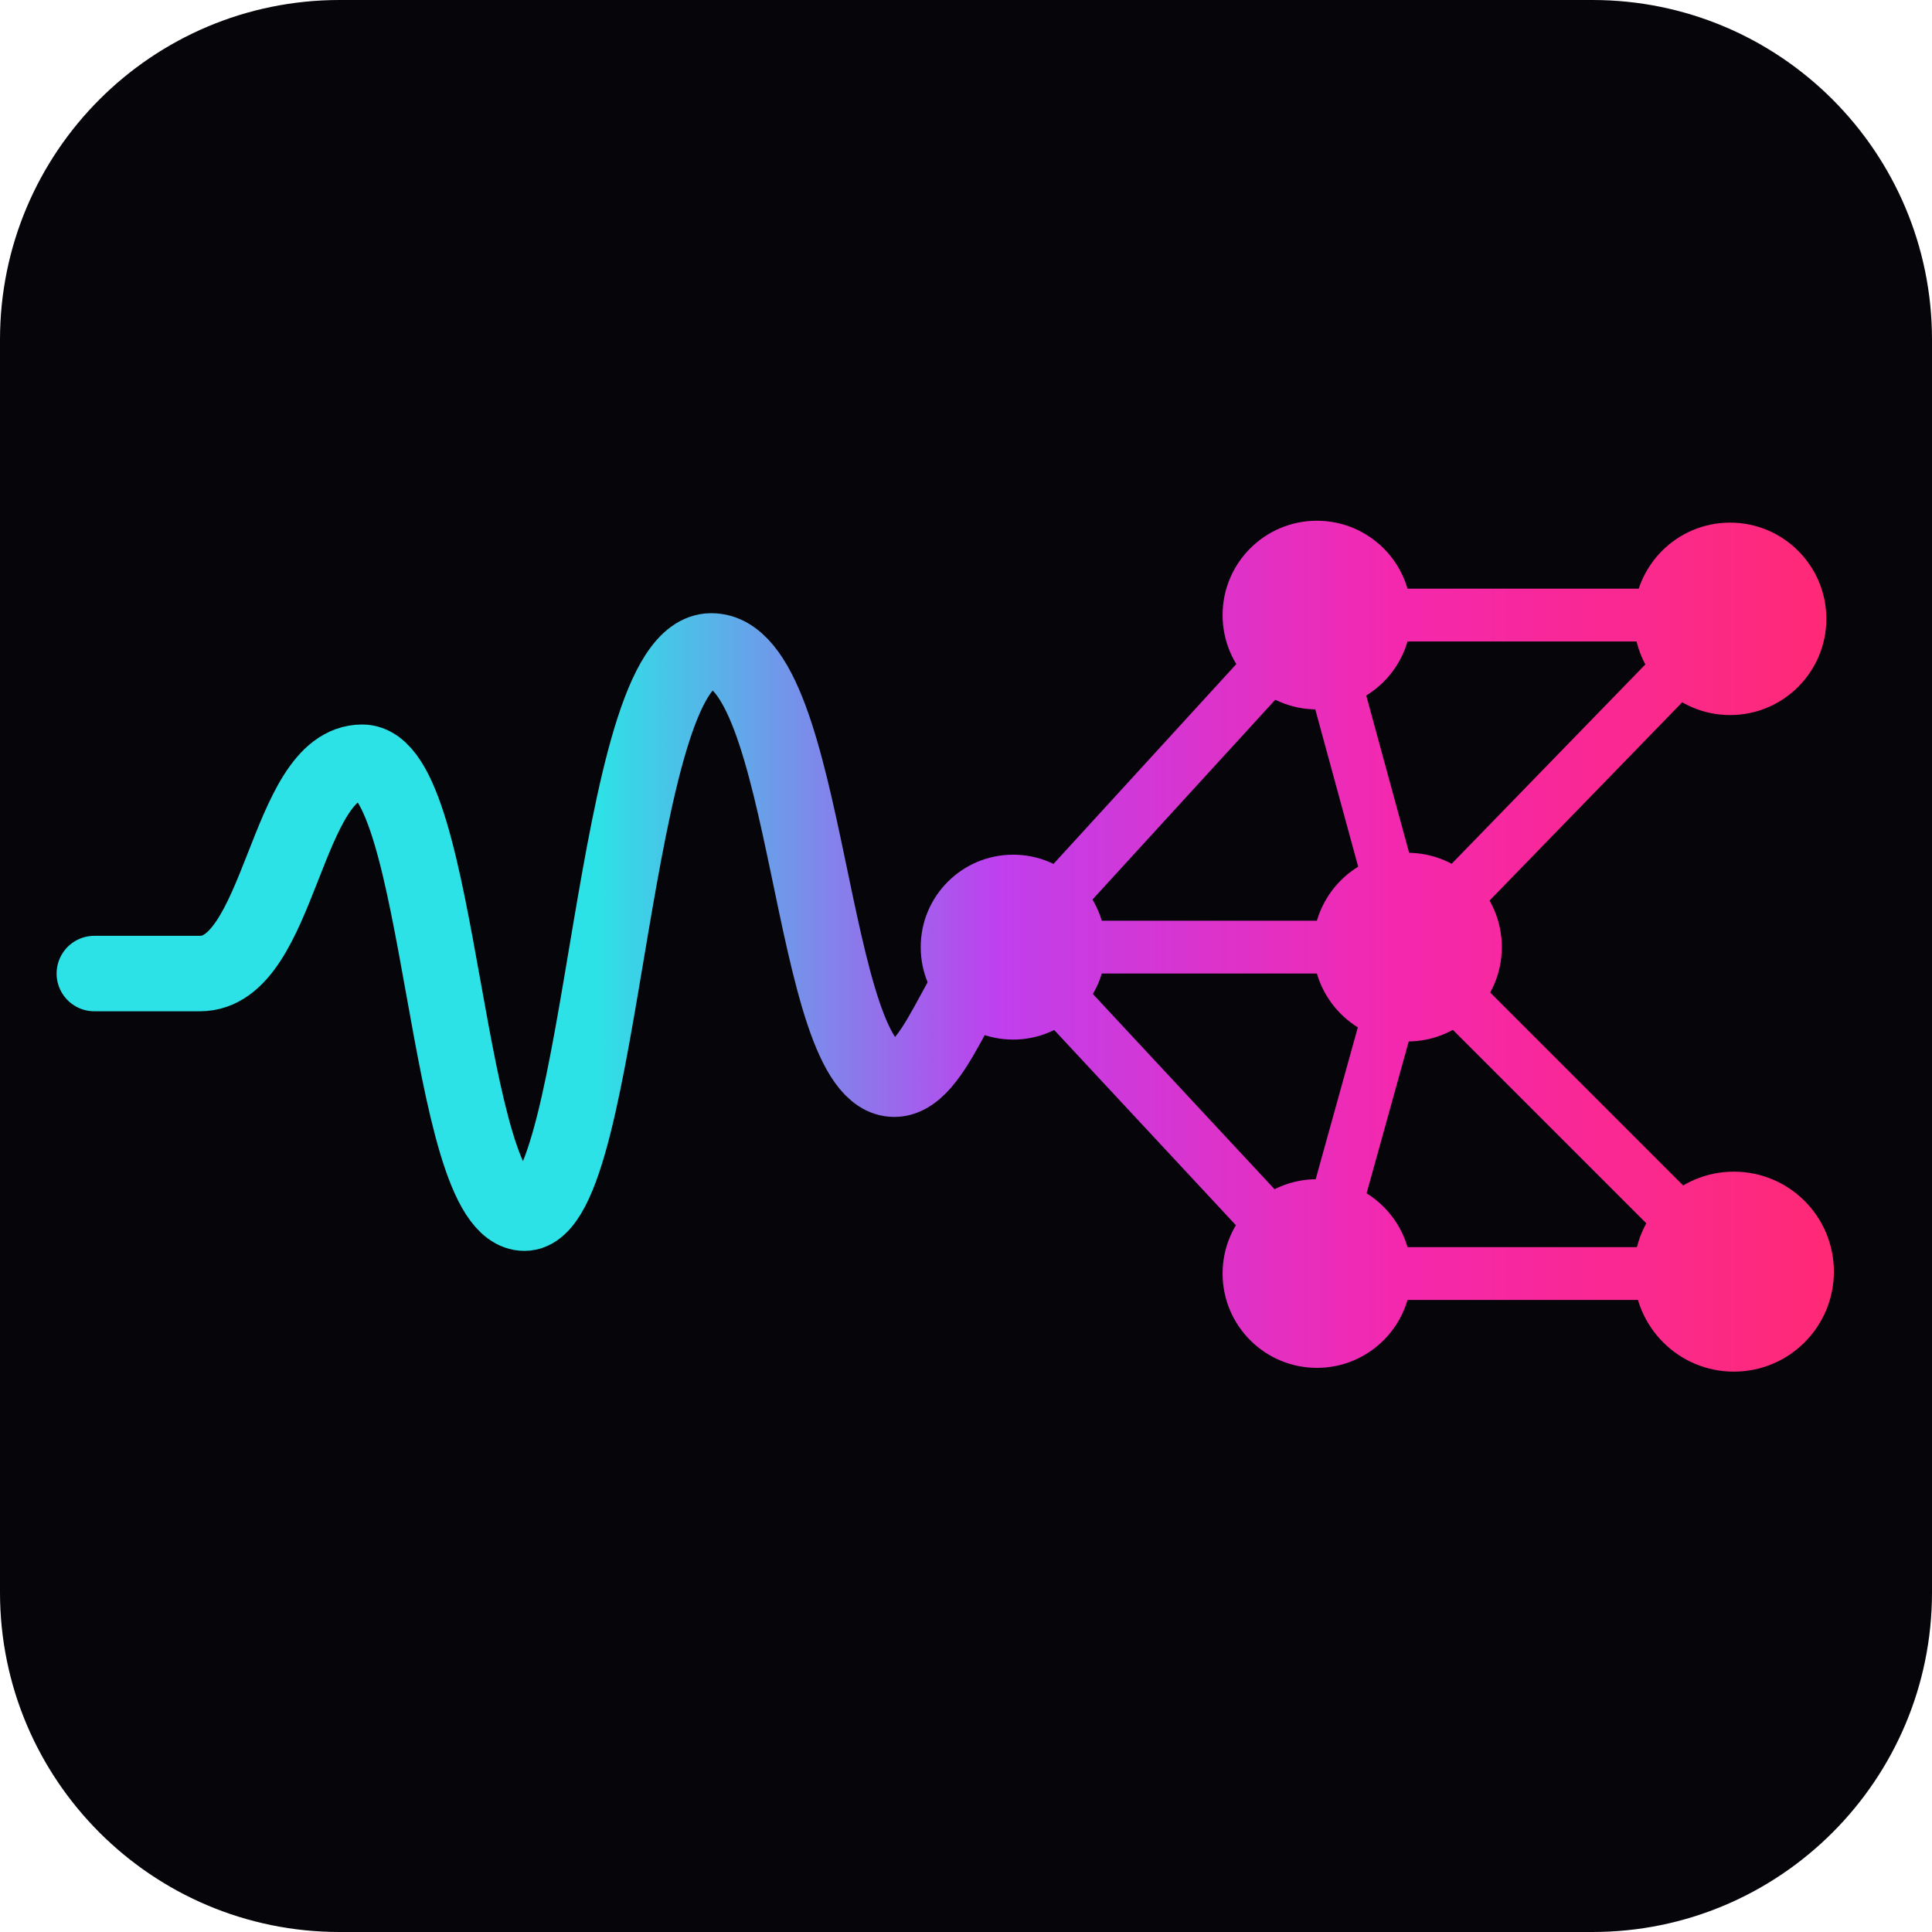
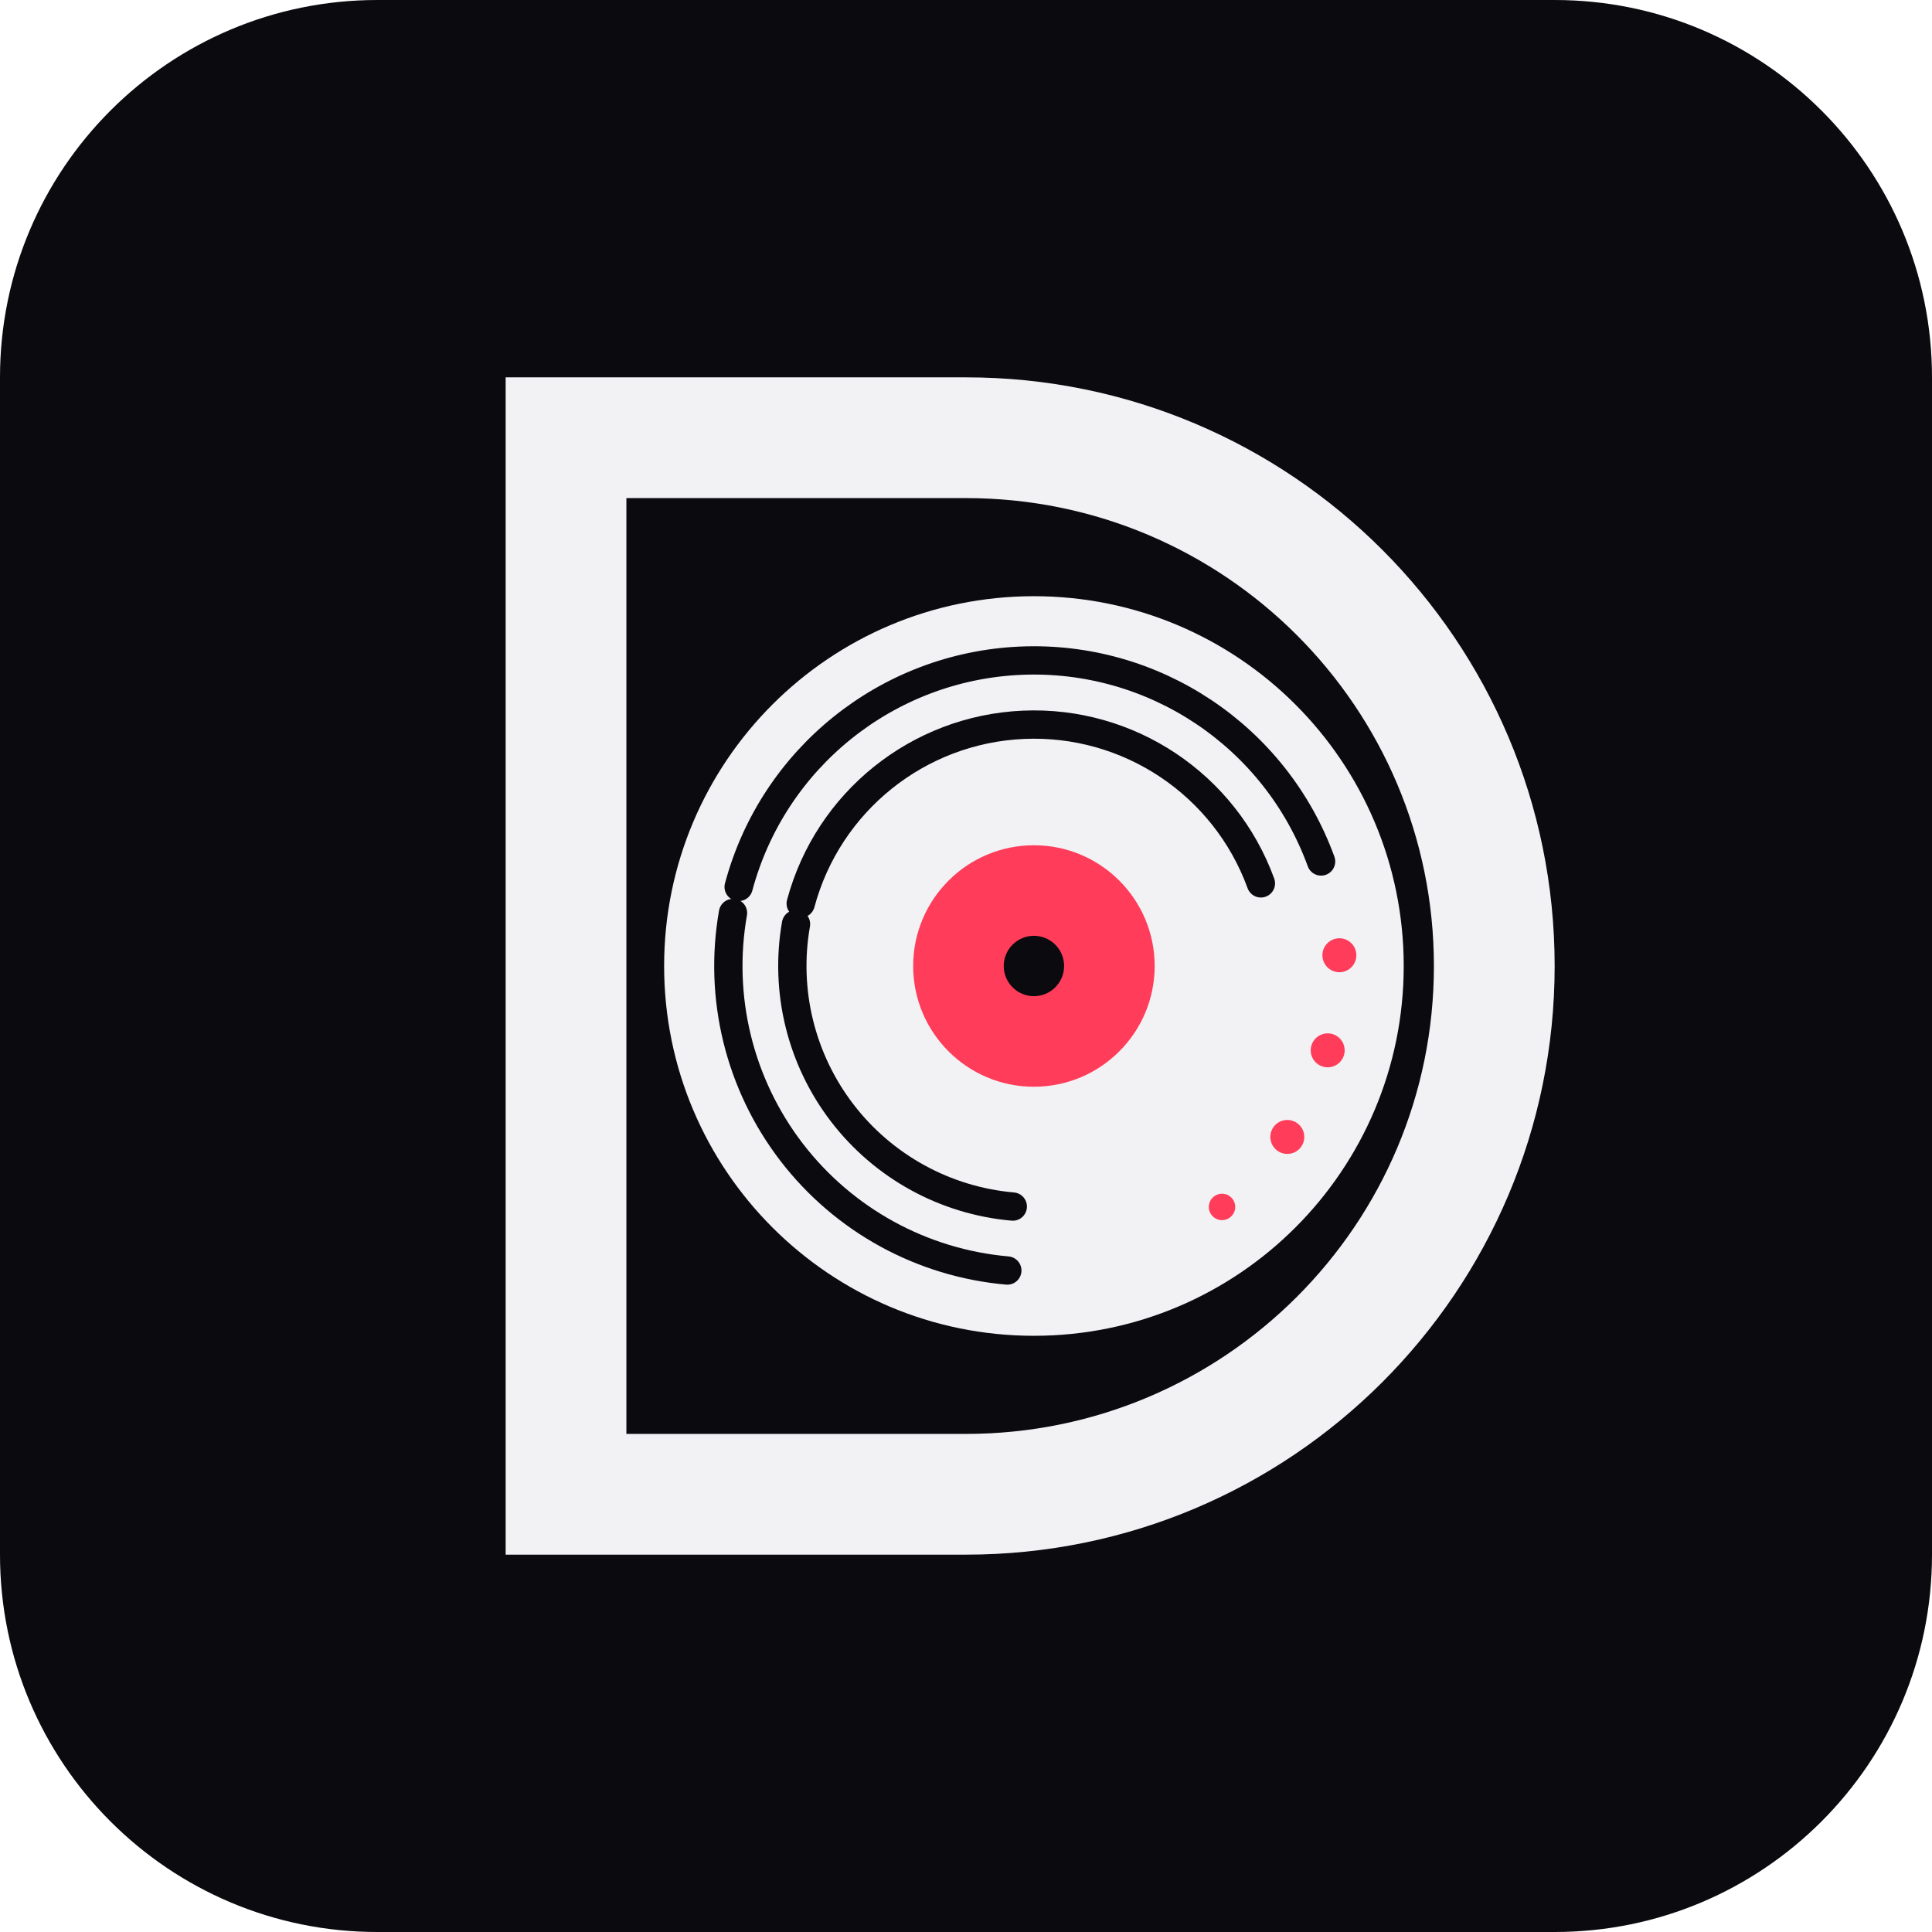
- <svg xmlns="http://www.w3.org/2000/svg" viewBox="0 0 1024 1024" width="1024" height="1024">
-   <defs>
-     <linearGradient id="signal-grad" x1="49" y1="512" x2="970" y2="512" gradientUnits="userSpaceOnUse">
-       <stop offset="0" stop-color="#2DE2E6" />
-       <stop offset="0.29" stop-color="#2DE2E6" />
-       <stop offset="0.52" stop-color="#BF40EE" />
-       <stop offset="0.75" stop-color="#F428AE" />
-       <stop offset="1" stop-color="#FF2975" />
-     </linearGradient>
-   </defs>
-   <rect id="background" width="1024" height="1024" rx="180" fill="#06060A" />
-   <g id="signal-to-network" fill="url(#signal-grad)" stroke="url(#signal-grad)" stroke-linecap="round" stroke-linejoin="round">
-     <path id="wave" d="M50 516H106C149 516 151 404 192 404C235 404 235 643 278 643C321 643 323 345 377 345C430 345 428 572 474 572C499 572 512 502 537 502" fill="none" stroke-width="40" />
-     <path id="connections" d="M537 502 698 326H917L746 502 919 675H698L537 502H746L698 326M746 502 698 675" fill="none" stroke-width="28" />
-     <g id="nodes" stroke="none">
-       <circle cx="537" cy="502" r="49" />
-       <circle cx="698" cy="326" r="50" />
-       <circle cx="746" cy="502" r="50" />
-       <circle cx="698" cy="675" r="50" />
-       <circle cx="917" cy="328" r="51" />
-       <circle cx="919" cy="674" r="53" />
-     </g>
+ <svg xmlns="http://www.w3.org/2000/svg" viewBox="0 0 1024 1024">
+   <rect width="1024" height="1024" rx="200" fill="#0A0A0F" />
+   <path d="M268 200H512A312 312 0 0 1 512 824H268Z" fill="#F2F2F5" />
+   <path d="M332 264H512A248 248 0 0 1 512 760H332Z" fill="#0A0A0F" />
+   <circle cx="548" cy="512" r="196" fill="#F2F2F5" />
+   <g fill="none" stroke="#0A0A0F" stroke-width="15" stroke-linecap="round">
+     <path d="M391.5 470.1A162 162 0 0 1 700.2 456.6" />
+     <path d="M424.4 478.9A128 128 0 0 1 668.3 468.2" />
+     <path d="M533.9 673.4A162 162 0 0 1 388.5 483.9" />
+     <path d="M536.8 639.5A128 128 0 0 1 421.9 489.8" />
  </g>
+   <g fill="#FF3D5A">
+     <circle cx="709.9" cy="506.3" r="9" />
+     <circle cx="703.7" cy="556.7" r="9" />
+     <circle cx="682.3" cy="602.6" r="9" />
+     <circle cx="647.7" cy="639.7" r="7" />
+   </g>
+   <circle cx="548" cy="512" r="64" fill="#FF3D5A" />
+   <circle cx="548" cy="512" r="16" fill="#0A0A0F" />
</svg>
